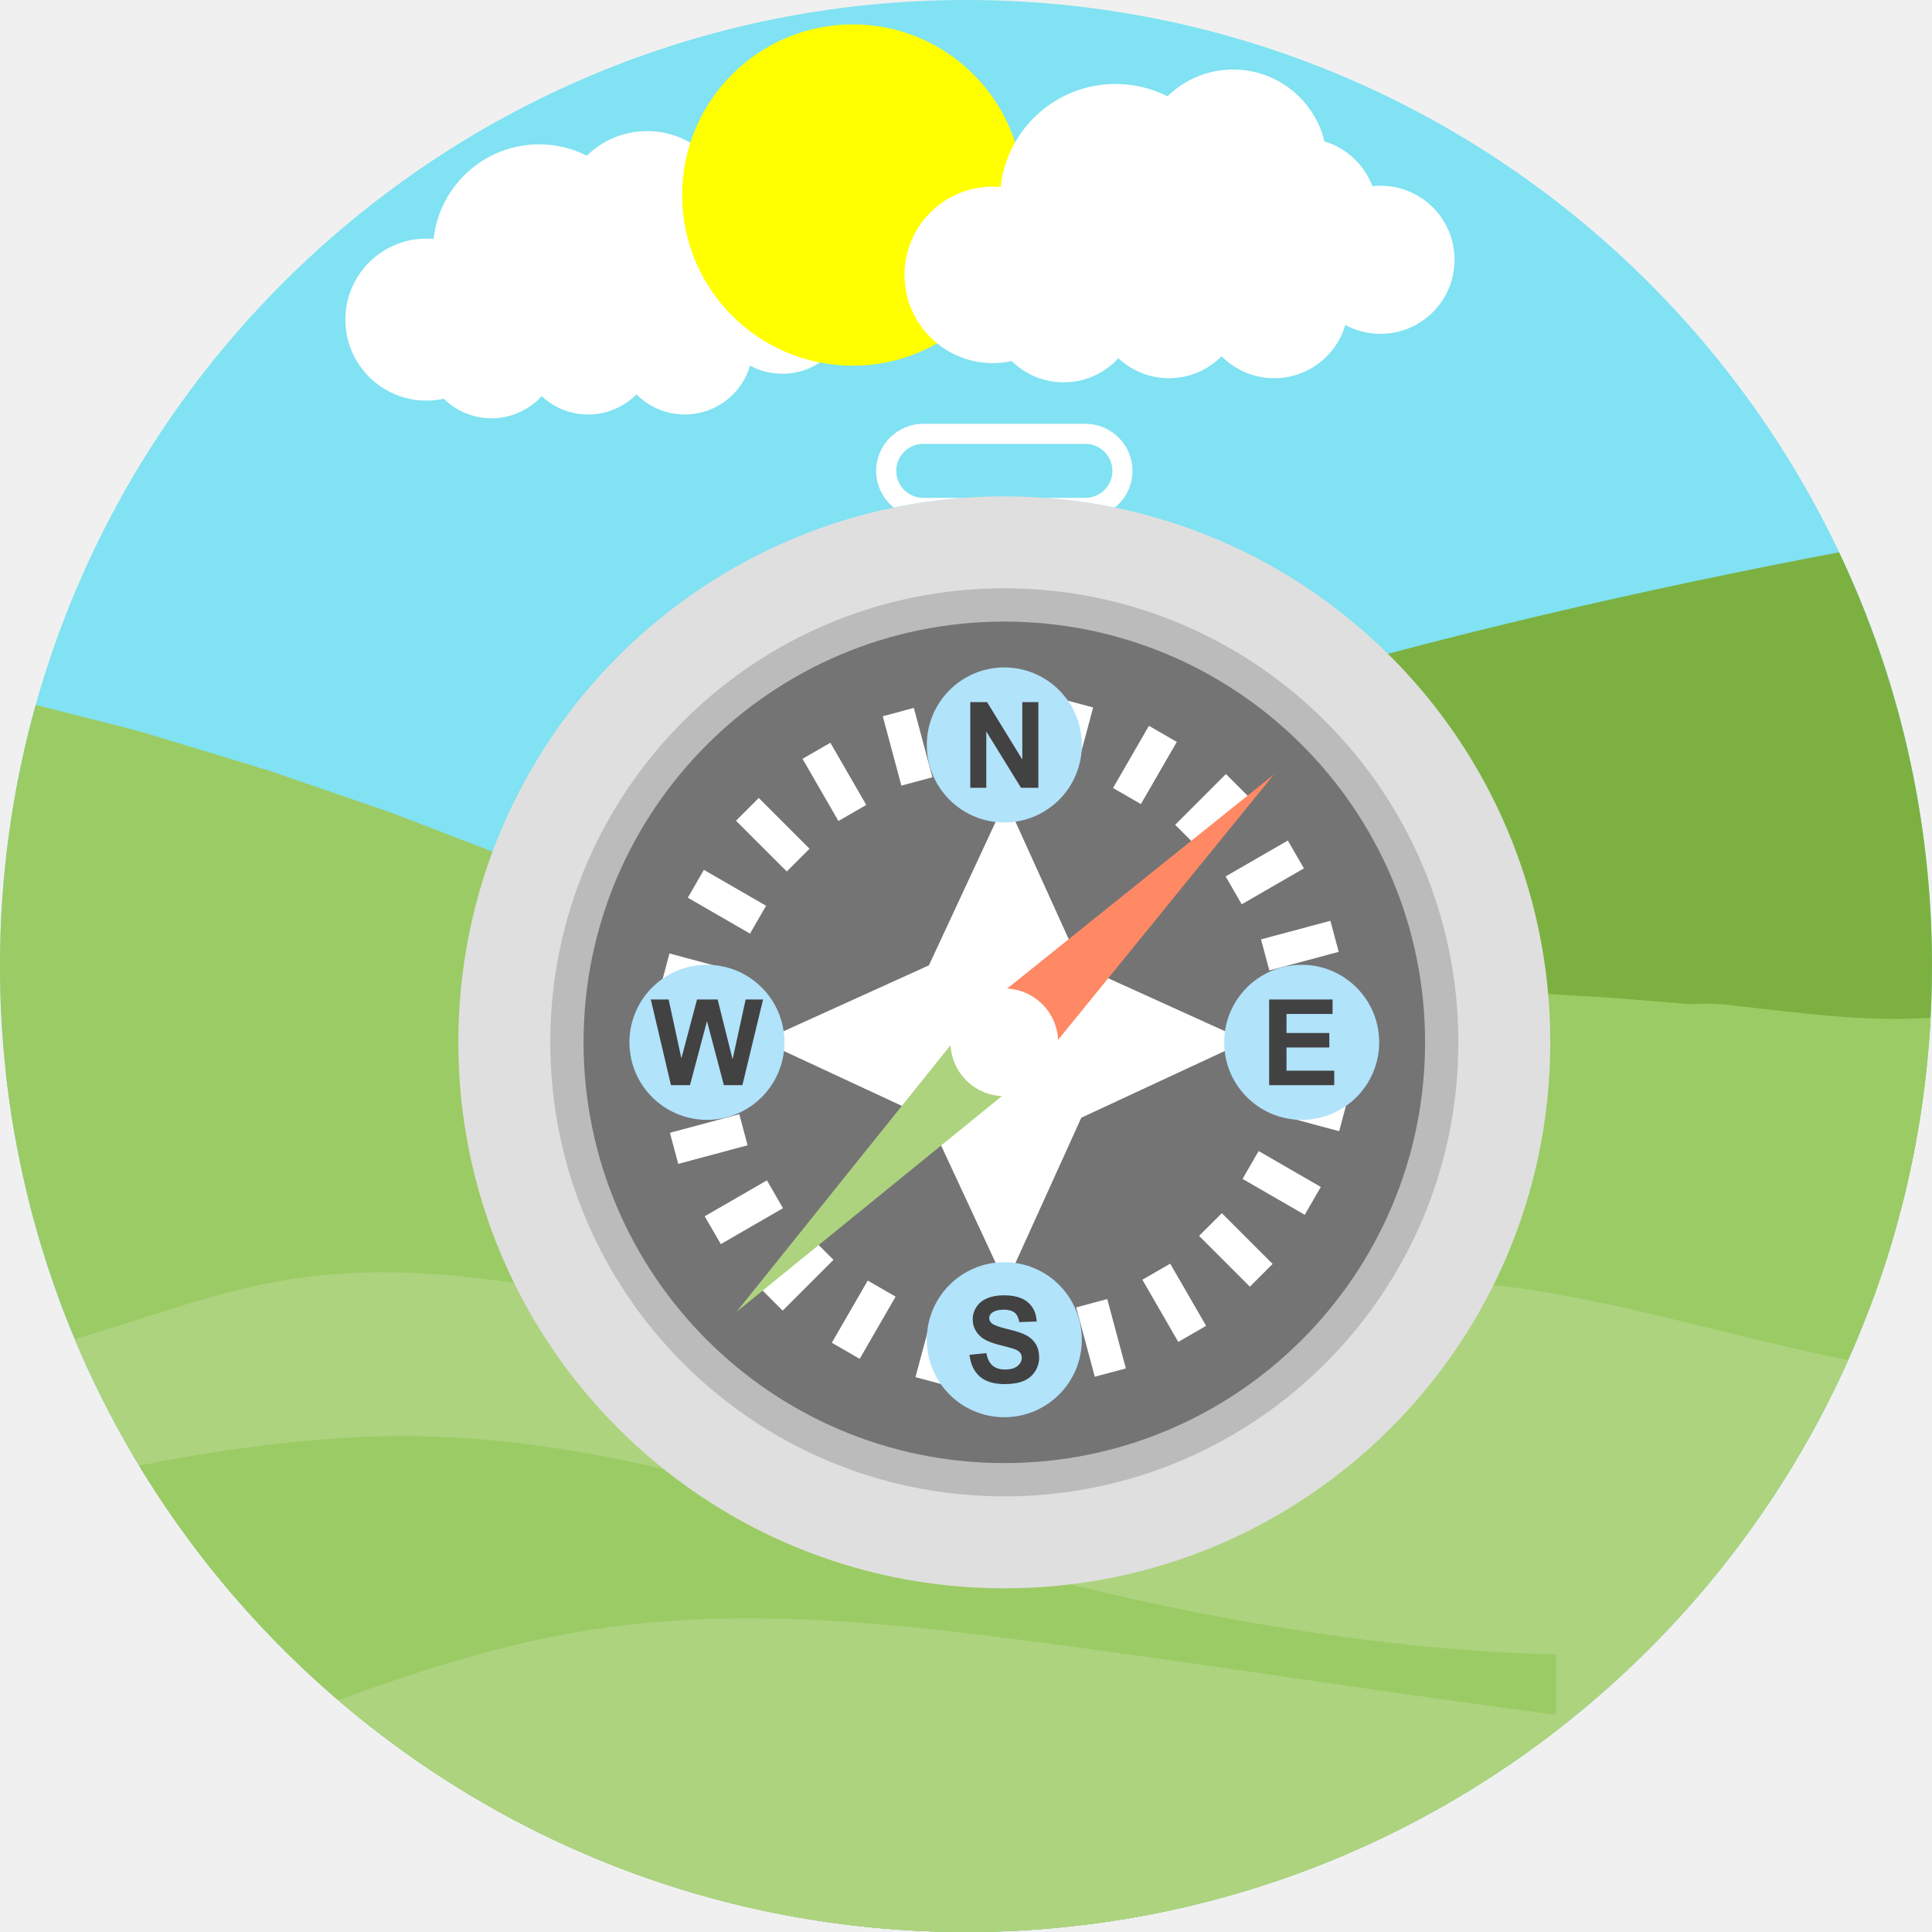
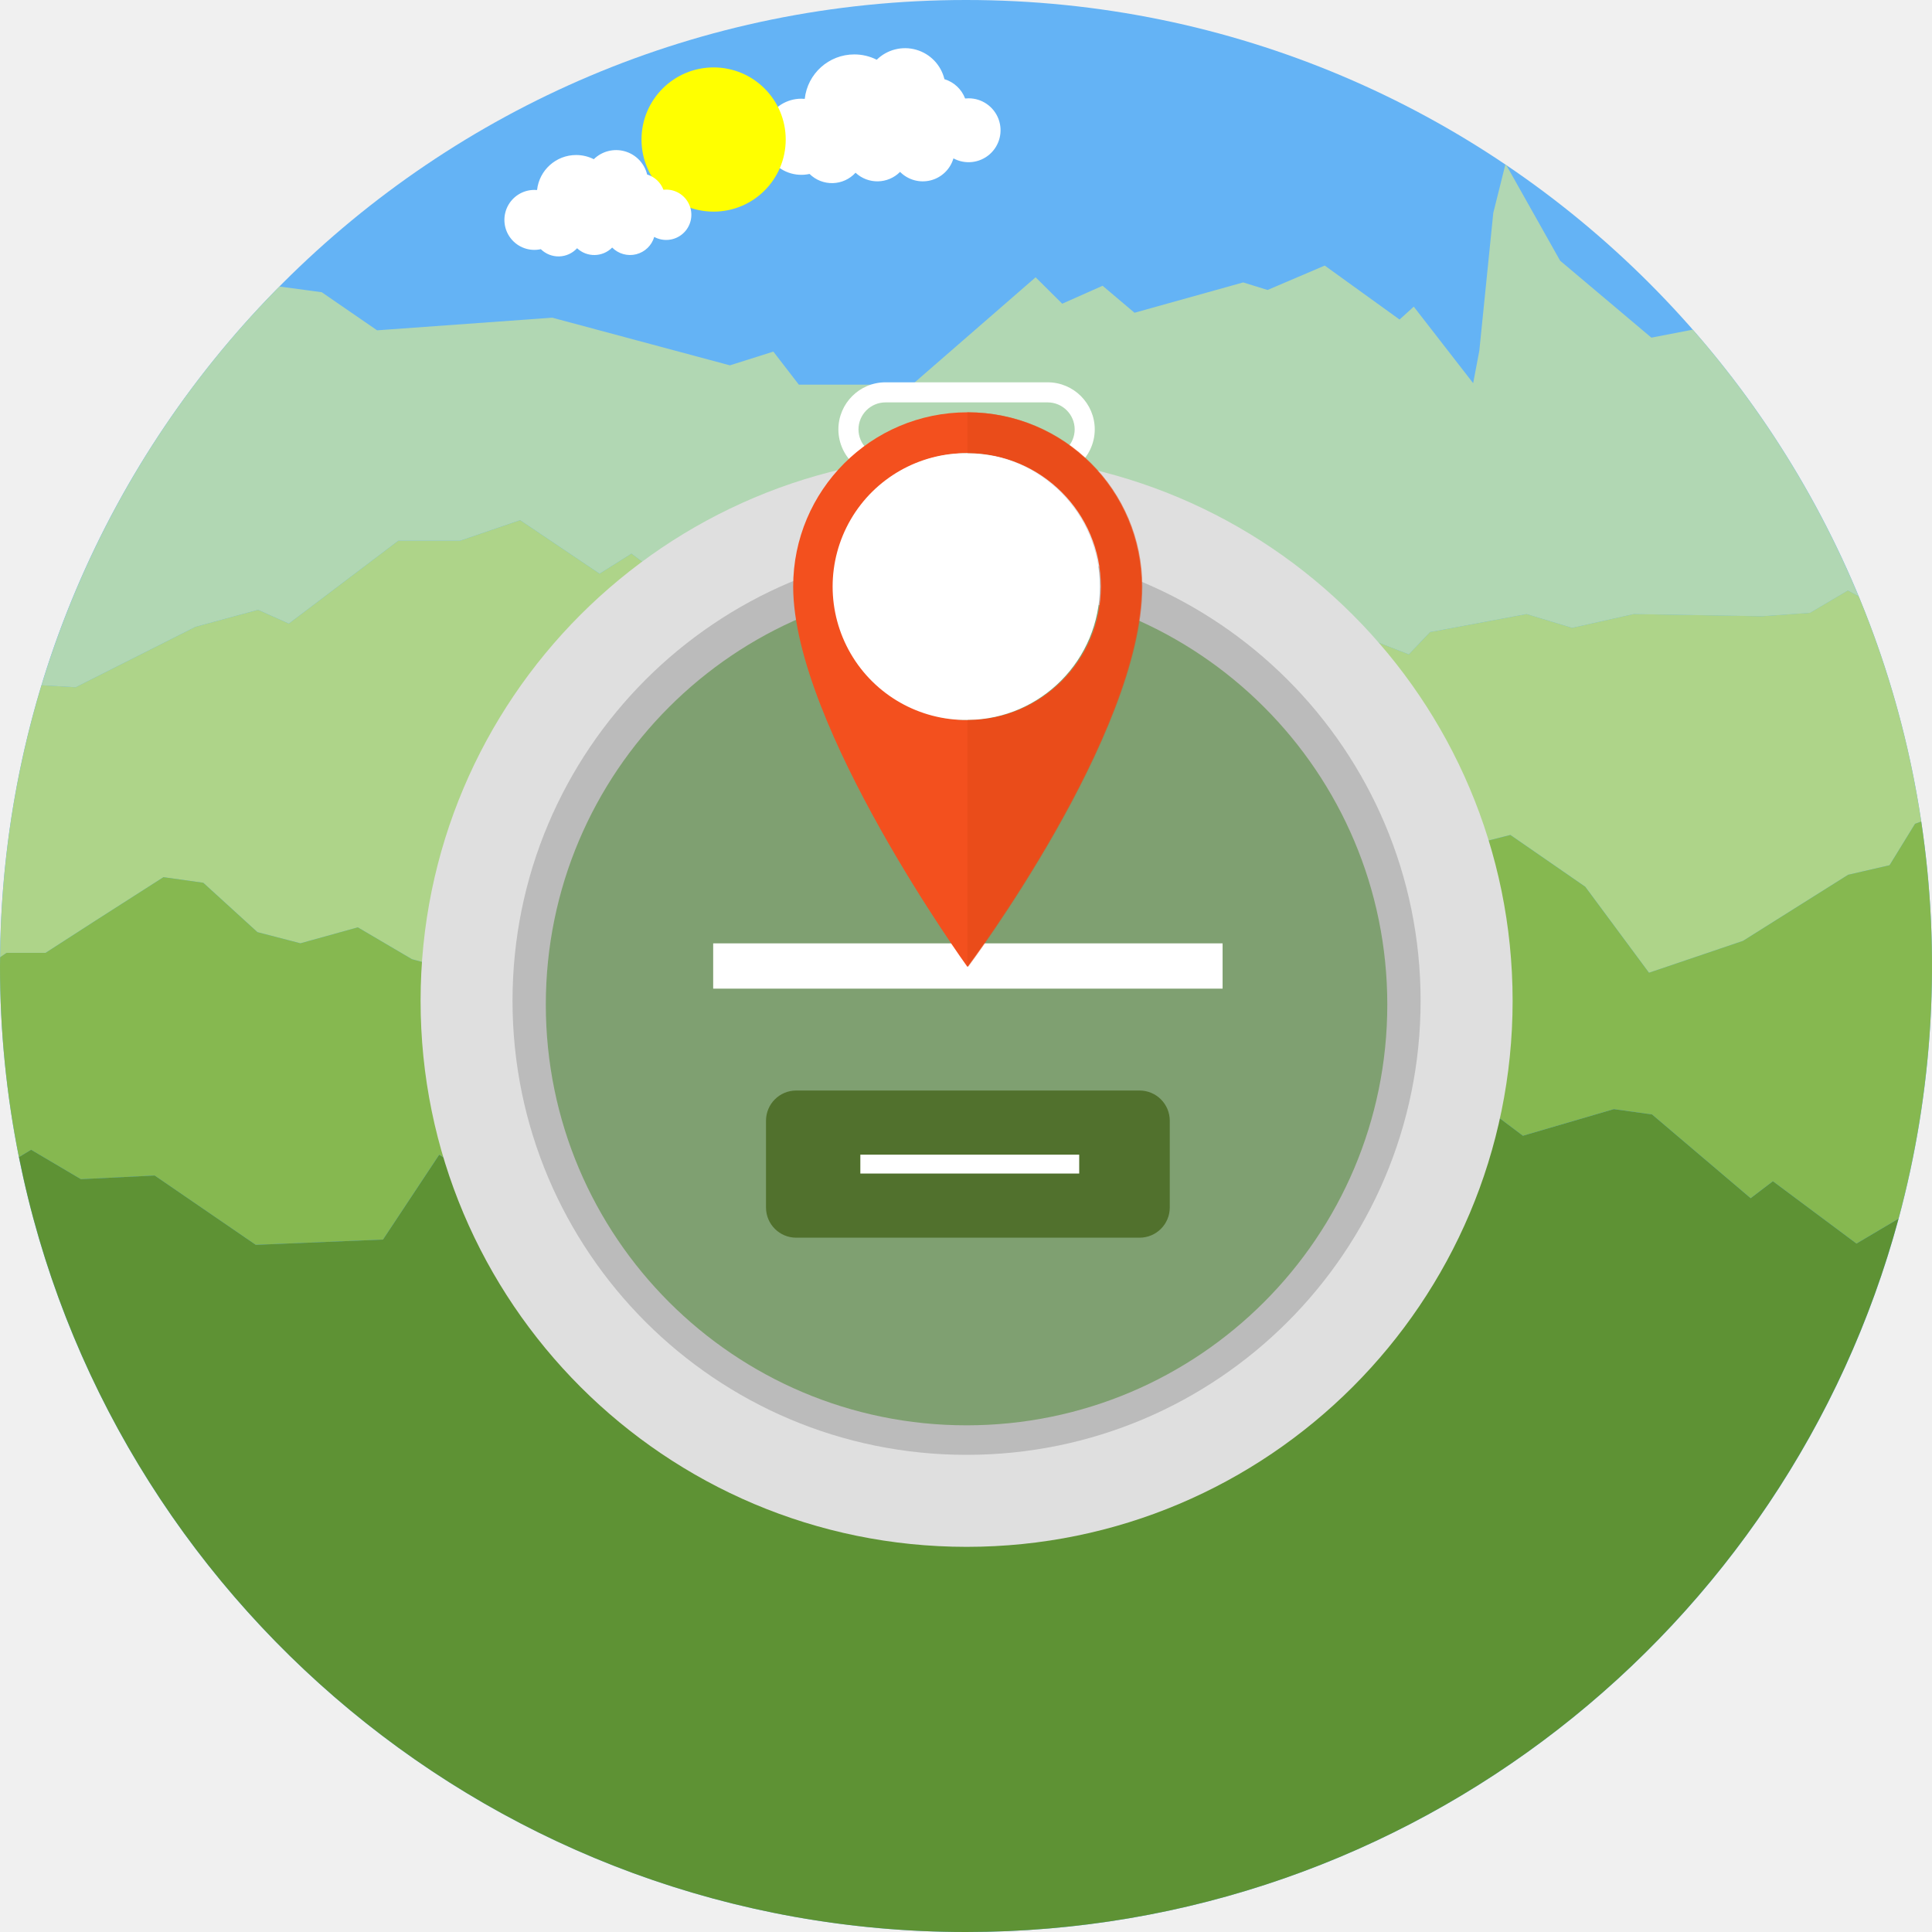
- <svg xmlns="http://www.w3.org/2000/svg" version="1.1" id="Layer_1" x="0px" y="0px" viewBox="0 0 512 512" style="enable-background:new 0 0 512 512;" xml:space="preserve">
-   <g>
-     <path style="fill:#80E2F2;" d="M256,0c141.385,0,256,114.615,256,256S397.385,512,256,512S0,397.385,0,256S114.615,0,256,0z" />
-     <path style="fill:#7CB142;" d="M202.183,260.206l-13.239-9.156l-7.526-3.478l-4.071-1.883   c85.932-49.09,211.093-80.565,310.034-99.329C503.16,179.594,512,216.765,512,256c0,5.379-0.188,10.711-0.516,16.013   c-95.369-9.743-187.466-13.485-283.533-12.664L202.183,260.206z" />
-     <path style="fill:#9BCB64;" d="M511.63,269.743c-18.184,1.068-33.381-1.185-53.952-3.467c-17.046-1.895-34.32,6.423-51.36,4.47   c-14.183-1.631-27.774-9.18-41.939-7.426c-11.186,1.378-21.163,8.458-32.402,9.25c-13.79,0.968-26.659-7.649-40.473-7.96   c-17.046-0.381-32.144,11.796-49.148,13.039c-13.978,1.026-27.721-5.467-41.693-4.335c-11.18,0.903-21.41,6.599-32.419,8.746   c-18.447,3.607-37.264-2.945-56.058-3.49c-16.67-0.487-40.977,9.69-57.636,10.564c-19.58,1.026-35.992-6.071-52.896-4.077   C16.084,412.759,124.44,512,256,512C392.769,512,504.486,404.735,511.63,269.743z" />
-     <path style="fill:#ADD37F;" d="M489.781,360.438c-42.027-8.329-84.178-23.944-126.663-20.712   c-31.358,2.393-61.196,14.987-92.501,18.019c-66.071,6.405-131.907-30.144-197.197-18.142   c-17.685,3.25-35.716,10.013-53.606,15.292C58.498,447.173,149.674,512,256,512C360.185,512,449.824,449.76,489.781,360.438z" />
-     <path style="fill:#9BCB64;" d="M412.372,438.351c0,0-73.027,0.798-174.292-31.334c-46.368-14.711-93.698-28.519-142.3-26.19   c-19.761,0.944-39.429,3.713-58.926,7.573C81.708,462.482,163.071,512,256,512c58.891,0,113.119-19.896,156.372-53.319V438.351z" />
-     <path style="fill:#ADD37F;" d="M417.012,455.009c-50.779-6.476-101.704-14.77-151.24-21.034   c-35.962-4.552-72.529-7.696-108.362-2.194c-23.228,3.566-45.67,10.687-67.795,18.764C134.364,488.848,192.475,512,256,512   C317.014,512,373.031,490.643,417.012,455.009z" />
-     <path style="fill:#9BCB64;" d="M9.467,186.821l6.74,1.701c7.373,1.924,14.693,3.631,22.067,5.672l22.137,6.722l11.039,3.373   l10.875,3.731l21.762,7.502l21.415,8.241l10.746,4.129l10.564,4.493l21.157,8.957l9.379,4.346l4.071,1.883l7.526,3.478   l21.756,8.869l-16.107,0.54l33.358-1.109l33.299-0.287l16.699-0.147l16.658,0.252l33.329,0.481l21.48,0.792l12.007,0.44   l16.418,0.604l16.606,0.968l33.2,2.018l33.047,2.686c11.027,0.821,22.008,1.918,32.977,3.056   c5.924,0.628,11.878,1.202,17.814,1.801c-1.601,25.973-7.074,50.89-15.855,74.194l-1.073-0.229   c-14.488-3.156-29.299-5.807-44.033-8.746c-14.858-2.622-29.786-5.209-44.778-7.637c-61.366-9.162-117.266-14.488-178.433-19.327   c-28.648-2.03-56.398-3.918-82.764-5.267c-26.36-1.414-51.348-2.264-74.447-2.968c-23.116-0.581-44.338-0.962-63.161-1.073   l-3.003-0.012C1.355,286.355,0,271.333,0,256C0,232.027,3.308,208.823,9.467,186.821z" />
+ <svg xmlns="http://www.w3.org/2000/svg" width="512" height="512" viewBox="0 0 512 512">
+   <defs>
+     <style>.a{fill:#64b3f5;}.b{fill:#fff;}.c{fill:#ff0;}.d{fill:#b1d7b3;}.e{fill:#aed489;}.f{fill:#86b850;}.g{fill:#5e9234;}.h{fill:#dfdfdf;}.i{fill:#bbb;}.j{fill:#7fa071;}.k{fill:#51712d;}.l{fill:#f3501e;}.m{fill:rgba(229,74,24,0.6);}</style>
+   </defs>
+   <g transform="translate(-1210 -38)">
+     <g transform="translate(1210 38)">
+       <path class="a" d="M256,0C397.386,0,512,114.614,512,256S397.386,512,256,512,0,397.386,0,256,114.614,0,256,0Z" />
+       <path class="b" d="M226.4,14.422a13.136,13.136,0,0,1,5.944,1.409,10.733,10.733,0,0,1,17.941,5.151,8.5,8.5,0,0,1,5.484,5.12,8.1,8.1,0,0,1,.926-.048,8.466,8.466,0,1,1-4.023,15.917,8.469,8.469,0,0,1-14.144,3.58,8.471,8.471,0,0,1-11.8.225,8.461,8.461,0,0,1-12.187.32,10.088,10.088,0,1,1-2.174-19.94c.3,0,.6.016.9.044A13.212,13.212,0,0,1,226.4,14.422Z" />
+       <path class="c" d="M189.116,17.867a19.109,19.109,0,1,1-19.11,19.11A19.109,19.109,0,0,1,189.116,17.867Z" />
+       <path class="b" d="M152.679,41.083a10.348,10.348,0,0,1,4.682,1.109A8.458,8.458,0,0,1,171.5,46.251a6.679,6.679,0,0,1,4.32,4.036,6.234,6.234,0,0,1,.728-.039,6.67,6.67,0,1,1-3.17,12.539,6.673,6.673,0,0,1-11.144,2.82,6.672,6.672,0,0,1-9.3.178,6.674,6.674,0,0,1-9.605.252,7.948,7.948,0,1,1-1.713-15.71c.24,0,.479.014.71.034A10.411,10.411,0,0,1,152.679,41.083Z" />
+       <path class="d" d="M432.948,162.744l34.034.575,12.727-.912,10-5.91,2.854,1.528A256.143,256.143,0,0,0,448.6,87.361l-10.968,2.117L413.453,69.091l-14.259-25.33-.252-.167-3.207,12.834-3.7,36.515-1.631,8.6L374.663,81.268l-3.768,3.411-19.823-14.3-15.155,6.466-6.46-2-28.8,8.038L292.2,75.73l-10.7,4.755-7.052-7L240.437,103.05l-6.462-1.116H211.7l-6.755-8.755-11.512,3.64-47.07-12.628L99.935,87.538l-14.676-10.1-11.208-1.5A255.917,255.917,0,0,0,11,181.6l9.057.532,31.76-16.019,16.584-4.5,8.15,3.653,29-21.96h16.366l15.916-5.454L158.9,152.041l8.435-5.317L181.668,157.4l8.431-9.273L197.306,144,236.2,180.731l22.766,7.309,17.425-14.621,9.838,3.1L316.3,156.279l17.709,7.591,6.748-3.092,32.6,12.641,5.619-5.9,25.579-4.781,12.086,3.655Z" />
+       <path class="e" d="M492.566,158.026a254.191,254.191,0,0,1,16.582,59.686l-1.647.6-6.753,10.979-10.979,2.533-27.863,17.519L437,257.789l-16.886-22.8-19.844-13.721-14.142,3.587-5.7,10.556-13.089,3.8-2.744,12.175-15.407,14.63-7.6-9.918-11.19-6.969-4.432-9.709-43.9-26.814-51.928,25.758-19.844-17.942-14.566,11.849-15.831,27.2-44.539,1.81L109.176,254.2l-14.351-8.443-15.2,4.224-11.4-2.957L53.873,233.942,43.315,232.46,25.162,244.07l-13.086,8.441H1.732l-1.7,1.173A255.847,255.847,0,0,1,10.995,181.6l9.057.534,31.76-16.019,16.584-4.5,8.15,3.653,29-21.96h16.366l15.916-5.454L158.9,152.04l8.435-5.317L181.668,157.4l8.431-9.273L197.306,144,236.2,180.73l22.766,7.309,17.425-14.621,9.838,3.1L316.3,156.278l17.709,7.591,6.748-3.092,32.6,12.641,5.619-5.9,25.579-4.781,12.086,3.655,16.3-3.655,34.034.575,12.727-.912,10-5.91Z" />
+       <path class="f" d="M509.148,217.712a257.719,257.719,0,0,1-6.013,105.248l-11.149,6.6-22.148-16.517-5.9,4.492-26.129-22.194-10.118-1.407-24.1,7.051-10.113-7.6-10.677,9-13.838-5.644-9.27,2.247-14.33,7.025-4.776,8.15-14.328,7.3-10.512,1-33.317,17.549L252,325.6l-12.827,4.018-7.591-12.642-22.757,6.462-17.7-18.261-23.32-9.833-12.789,5.272-8.09-7.275L123.6,310.48l-7.211-4.462L101.494,328.5l-33.71,1.4-26.8-18.373-19.55.971-13.185-7.79-3.232,1.945A257.153,257.153,0,0,1,0,256c0-.774.023-1.541.03-2.315l1.7-1.173H12.076l13.086-8.441,18.153-11.613,10.558,1.482,14.351,13.084,11.4,2.957,15.2-4.224,14.351,8.443,26.177,7.087,44.539-1.81,15.831-27.2,14.566-11.849,19.844,17.942,51.928-25.758,43.9,26.814,4.432,9.709,11.19,6.969,7.6,9.918,15.407-14.63,2.744-12.175,13.089-3.8,5.7-10.556,14.142-3.587,19.844,13.721L437,257.787l24.908-8.443,27.863-17.519,10.979-2.533,6.753-10.979Z" />
+       <path class="g" d="M123.6,310.48l-7.211-4.462-14.892,22.477-33.71,1.4-26.8-18.373-19.55.971-13.185-7.79-3.232,1.945C28.529,423.774,131.956,512,256,512c118.215,0,217.7-80.133,247.136-189.041l-11.149,6.6-22.148-16.517-5.9,4.492-26.129-22.194-10.118-1.407-24.1,7.051-10.113-7.6-10.677,9-13.838-5.644-9.27,2.247-14.33,7.025-4.776,8.15-14.328,7.3-10.512,1-33.317,17.549L252,325.6l-12.827,4.018-7.591-12.642-22.757,6.462-17.7-18.261-23.32-9.833-12.789,5.272-8.09-7.275Z" />
+     </g>
+     <g transform="translate(1210 4)">
+       <path class="h" d="M266.153,131.531A144.7,144.7,0,1,1,121.46,276.225,144.7,144.7,0,0,1,266.153,131.531Z" transform="translate(-10 23)" />
+       <path class="i" d="M266.153,155.9A120.325,120.325,0,1,1,145.825,276.225,120.327,120.327,0,0,1,266.153,155.9Z" transform="translate(-10 23)" />
+       <path class="j" d="M266.153,164.725a111.5,111.5,0,1,1-111.506,111.5A111.5,111.5,0,0,1,266.153,164.725Z" transform="translate(-10 24)" />
+       <g transform="translate(-10 23)">
+         <path class="b" d="M244.656,112.315h42.995a12.5,12.5,0,0,1,12.47,12.47h0a12.45,12.45,0,0,1-4.669,9.714,146.083,146.083,0,0,0-18.406-2.563h10.605a7.17,7.17,0,0,0,7.15-7.15h0a7.174,7.174,0,0,0-7.15-7.15H244.656a7.174,7.174,0,0,0-7.15,7.15h0a7.17,7.17,0,0,0,7.15,7.15h10.6a145.9,145.9,0,0,0-18.406,2.563,12.449,12.449,0,0,1-4.669-9.714h0A12.5,12.5,0,0,1,244.656,112.315Z" />
+       </g>
+       <rect class="k" width="107" height="39" rx="8" transform="translate(203 323)" />
+       <rect class="b" width="58" height="5" transform="translate(228 340)" />
+     </g>
+     <rect class="b" width="135" height="12" transform="translate(1399 288)" />
+     <g transform="translate(-19 44)">
+       <path class="l" d="M275.381,65.267A46.18,46.18,0,0,0,229.2,111.446c0,36.89,46.179,100.785,46.179,100.785s46.184-61.574,46.184-100.785A46.183,46.183,0,0,0,275.381,65.267Zm0,81.534h0a35.354,35.354,0,1,1,35.351-35.356A35.353,35.353,0,0,1,275.381,146.8Z" transform="translate(1210 38)" />
+       <path class="b" d="M275.383,76.1a35.352,35.352,0,1,0,0,70.7h.22a35.353,35.353,0,0,0-.043-70.7Z" transform="translate(1210 38)" />
+       <path class="m" d="M275.557,65.267a.921.921,0,0,0-.174.009V76.1a1.253,1.253,0,0,1,.174-.009A35.354,35.354,0,0,1,275.6,146.8c-.119,0-.22-.009-.22-.009v64.946a.714.714,0,0,0,.174.492s46.184-61.574,46.184-100.785A46.185,46.185,0,0,0,275.557,65.267Z" transform="translate(1210 38)" />
+     </g>
  </g>
-   <path style="fill:#FFFFFF;" d="M142.869,38.256c4.552,0,8.845,1.085,12.646,3.003c4.124-4.036,9.755-6.517,15.978-6.517  c10.763,0,19.797,7.449,22.207,17.48c5.385,1.619,9.702,5.678,11.673,10.892c0.645-0.065,1.302-0.1,1.971-0.1  c9.948,0,18.013,8.065,18.013,18.019c0,9.948-8.065,18.019-18.013,18.019c-3.109,0-6.024-0.78-8.57-2.159  c-2.188,7.485-9.098,12.951-17.298,12.951c-5.003,0-9.538-2.041-12.805-5.338c-3.261,3.296-7.795,5.338-12.805,5.338  c-4.757,0-9.08-1.842-12.306-4.857c-3.296,3.602-8.03,5.866-13.303,5.866c-4.927,0-9.391-1.977-12.646-5.185  c-1.484,0.328-3.033,0.499-4.616,0.499c-11.86,0-21.468-9.608-21.468-21.468c0-11.854,9.608-21.462,21.468-21.462  c0.645,0,1.285,0.029,1.918,0.088C116.439,49.23,128.37,38.256,142.869,38.256z" />
-   <path style="fill:#FFFF00;" d="M225.997,6.464c24.976,0,45.224,20.248,45.224,45.224c0,24.982-20.248,45.224-45.224,45.224  c-24.982,0-45.224-20.242-45.224-45.224C180.773,26.712,201.015,6.464,225.997,6.464z" />
-   <path style="fill:#FFFFFF;" d="M295.628,22.254c4.956,0,9.631,1.179,13.778,3.267c4.481-4.393,10.623-7.097,17.397-7.097  c11.725,0,21.562,8.118,24.19,19.04c5.86,1.766,10.564,6.188,12.711,11.866c0.704-0.076,1.419-0.111,2.147-0.111  c10.834,0,19.621,8.787,19.621,19.626s-8.787,19.626-19.621,19.626c-3.384,0-6.558-0.851-9.332-2.346  c-2.381,8.147-9.913,14.107-18.84,14.107c-5.455,0-10.388-2.223-13.948-5.819c-3.555,3.596-8.488,5.819-13.943,5.819  c-5.185,0-9.895-2.012-13.409-5.291c-3.59,3.924-8.752,6.382-14.482,6.382c-5.373,0-10.23-2.153-13.778-5.643  c-1.619,0.358-3.302,0.546-5.033,0.546c-12.916,0-23.38-10.47-23.38-23.386c0-12.91,10.464-23.38,23.38-23.38  c0.704,0,1.402,0.035,2.094,0.1C266.834,34.203,279.838,22.254,295.628,22.254z" />
-   <path style="fill:#DFDFDF;" d="M266.153,131.531c79.913,0,144.694,64.786,144.694,144.694c0,79.913-64.78,144.699-144.694,144.699  S121.46,356.138,121.46,276.225C121.46,196.317,186.24,131.531,266.153,131.531z" />
-   <path style="fill:#BBBBBB;" d="M266.153,155.903c66.452,0,120.328,53.87,120.328,120.322c0,66.458-53.876,120.328-120.328,120.328  s-120.328-53.87-120.328-120.328C145.826,209.773,199.702,155.903,266.153,155.903z" />
-   <path style="fill:#747474;" d="M266.153,164.725c61.583,0,111.506,49.922,111.506,111.5c0,61.583-49.922,111.506-111.506,111.506  s-111.506-49.922-111.506-111.506C154.648,214.647,204.57,164.725,266.153,164.725z" />
-   <polygon style="fill:#FFFFFF;" points="233.945,189.812 242.175,187.607 247.102,205.99 238.872,208.195 " />
-   <polygon style="fill:#B3B3B3;" points="257.408,184.422 265.931,184.422 265.931,203.45 257.408,203.45 " />
-   <g>
-     <polygon style="fill:#FFFFFF;" points="281.469,185.284 289.698,187.489 284.771,205.872 276.541,203.667  " />
-     <polygon style="fill:#FFFFFF;" points="179.741,308.439 177.535,300.203 195.918,295.276 198.124,303.512  " />
-   </g>
-   <polygon style="fill:#B3B3B3;" points="174.35,284.976 174.35,276.448 193.378,276.448 193.378,284.976 " />
-   <g>
-     <polygon style="fill:#FFFFFF;" points="175.213,260.915 177.418,252.68 195.801,257.607 193.595,265.843  " />
-     <polygon style="fill:#FFFFFF;" points="298.362,362.643 290.132,364.849 285.205,346.466 293.435,344.26  " />
-   </g>
-   <polygon style="fill:#B3B3B3;" points="274.899,368.034 266.376,368.034 266.376,349.006 274.899,349.006 " />
-   <g>
-     <polygon style="fill:#FFFFFF;" points="250.838,367.171 242.609,364.96 247.536,346.583 255.765,348.789  " />
-     <polygon style="fill:#FFFFFF;" points="352.566,244.016 354.772,252.252 336.389,257.179 334.183,248.944  " />
-   </g>
-   <polygon style="fill:#B3B3B3;" points="357.957,267.479 357.957,276.008 338.928,276.008 338.928,267.479 " />
-   <g>
-     <polygon style="fill:#FFFFFF;" points="357.094,291.54 354.889,299.775 336.506,294.848 338.711,286.613  " />
-     <path style="fill:#FFFFFF;" d="M286.56,296.203l-20.037,44.192l-20.483-44.057l-44.051-20.477l44.186-20.037l20.348-43.764   l19.902,43.893l43.893,19.908L286.56,296.203z M286.132,256.246c11.039,11.039,11.039,28.923,0,39.963   c-11.033,11.033-28.923,11.033-39.957,0c-11.039-11.039-11.039-28.923,0-39.963C257.208,245.213,275.099,245.213,286.132,256.246z" />
-   </g>
-   <g>
-     <path style="fill:#B1E3FB;" d="M286.695,197.42c0,11.344-9.197,20.541-20.541,20.541s-20.541-9.197-20.541-20.541   s9.197-20.541,20.541-20.541S286.695,186.076,286.695,197.42z" />
-     <path style="fill:#B1E3FB;" d="M344.964,296.772c-11.35,0-20.541-9.197-20.541-20.547c0-11.344,9.191-20.541,20.541-20.541   c11.338,0,20.536,9.197,20.536,20.541C365.5,287.575,356.302,296.772,344.964,296.772z" />
-     <path style="fill:#B1E3FB;" d="M245.612,355.035c0-11.344,9.197-20.541,20.541-20.541s20.541,9.197,20.541,20.541   s-9.197,20.541-20.541,20.541S245.612,366.38,245.612,355.035z" />
-     <path style="fill:#B1E3FB;" d="M187.343,255.683c11.35,0,20.541,9.197,20.541,20.541c0,11.35-9.191,20.547-20.541,20.547   c-11.338,0-20.536-9.197-20.536-20.547C166.807,264.881,176.004,255.683,187.343,255.683z" />
-   </g>
-   <g>
-     <polygon style="fill:#424242;" points="257.132,208.776 257.132,186.064 261.584,186.064 270.922,201.285 270.922,186.064    275.175,186.064 275.175,208.776 270.582,208.776 261.379,193.848 261.379,208.776  " />
-     <polygon style="fill:#424242;" points="336.336,287.581 336.336,264.875 353.141,264.875 353.141,268.711 340.929,268.711    340.929,273.755 352.284,273.755 352.284,277.591 340.929,277.591 340.929,283.744 353.587,283.744 353.587,287.581  " />
-     <path style="fill:#424242;" d="M256.927,359.036l4.47-0.446c0.27,1.496,0.809,2.587,1.625,3.291   c0.821,0.704,1.924,1.056,3.314,1.056c1.472,0,2.581-0.317,3.326-0.938c0.745-0.622,1.12-1.355,1.12-2.188   c0-0.54-0.158-0.997-0.469-1.373s-0.862-0.704-1.642-0.98c-0.534-0.194-1.754-0.516-3.654-0.991   c-2.446-0.616-4.165-1.367-5.15-2.258c-1.39-1.255-2.088-2.78-2.088-4.581c0-1.161,0.328-2.247,0.98-3.261   c0.657-1.009,1.595-1.771,2.827-2.299c1.232-0.534,2.716-0.798,4.458-0.798c2.839,0,4.98,0.633,6.411,1.895   c1.437,1.267,2.188,2.945,2.264,5.05l-4.599,0.158c-0.199-1.173-0.616-2.012-1.255-2.522c-0.639-0.516-1.601-0.774-2.88-0.774   c-1.32,0-2.358,0.276-3.103,0.827c-0.481,0.352-0.721,0.821-0.721,1.414c0,0.54,0.223,1.003,0.68,1.378   c0.575,0.493,1.977,1.003,4.2,1.531c2.229,0.522,3.871,1.073,4.933,1.631c1.068,0.569,1.9,1.331,2.505,2.311   c0.604,0.98,0.903,2.182,0.903,3.619c0,1.296-0.358,2.516-1.085,3.654c-0.721,1.138-1.742,1.983-3.062,2.534   c-1.326,0.551-2.974,0.827-4.945,0.827c-2.868,0-5.074-0.657-6.611-1.988C258.141,363.494,257.226,361.564,256.927,359.036z" />
-     <polygon style="fill:#424242;" points="177.811,287.581 172.473,264.875 177.195,264.875 180.574,280.471 184.715,264.875    190.182,264.875 194.147,280.735 197.602,264.875 202.218,264.875 196.745,287.581 191.836,287.581 187.36,270.605 182.85,287.581     " />
-   </g>
-   <g>
-     <path style="fill:#FFFFFF;" d="M244.656,112.315h42.995c6.863,0,12.47,5.608,12.47,12.47l0,0c0,3.918-1.824,7.426-4.669,9.714   c-6.012-1.232-12.154-2.094-18.406-2.563h10.605c3.93,0,7.15-3.214,7.15-7.15l0,0c0-3.93-3.22-7.15-7.15-7.15h-42.995   c-3.93,0-7.15,3.22-7.15,7.15l0,0c0,3.936,3.22,7.15,7.15,7.15h10.605c-6.253,0.469-12.4,1.331-18.406,2.563   c-2.845-2.288-4.669-5.795-4.669-9.714l0,0C232.186,117.923,237.793,112.315,244.656,112.315z" />
-     <polygon style="fill:#FFFFFF;" points="324.886,205.127 330.91,211.151 317.454,224.613 311.43,218.583  " />
-     <polygon style="fill:#FFFFFF;" points="207.421,347.328 201.397,341.304 214.853,327.842 220.877,333.872  " />
-   </g>
-   <polygon style="fill:#FF8964;" points="258.587,268.658 273.72,283.797 337.591,205.25 " />
-   <polygon style="fill:#ADD37F;" points="258.587,268.658 273.72,283.797 195.179,347.662 " />
-   <g>
-     <path style="fill:#FFFFFF;" d="M276.236,266.142c5.572,5.572,5.572,14.6,0,20.172c-5.566,5.566-14.6,5.566-20.166,0   c-5.572-5.572-5.572-14.6,0-20.172C261.637,260.575,270.67,260.575,276.236,266.142z" />
-     <polygon style="fill:#FFFFFF;" points="304.479,192.346 311.864,196.61 302.35,213.093 294.965,208.829  " />
-     <polygon style="fill:#FFFFFF;" points="341.286,222.748 345.551,230.133 329.068,239.647 324.804,232.262  " />
-     <polygon style="fill:#FFFFFF;" points="350.032,314.557 345.768,321.936 329.291,312.422 333.55,305.037  " />
-     <polygon style="fill:#FFFFFF;" points="337.257,334.957 331.227,340.987 317.771,327.526 323.801,321.502  " />
-     <polygon style="fill:#FFFFFF;" points="319.63,351.358 312.251,355.622 302.737,339.14 310.116,334.881  " />
-     <polygon style="fill:#FFFFFF;" points="227.827,360.109 220.442,355.845 229.957,339.362 237.341,343.627  " />
-     <polygon style="fill:#FFFFFF;" points="191.02,329.702 186.756,322.323 203.239,312.809 207.503,320.188  " />
-     <polygon style="fill:#FFFFFF;" points="182.275,237.899 186.539,230.52 203.016,240.034 198.757,247.419  " />
-     <polygon style="fill:#FFFFFF;" points="195.05,217.498 201.08,211.468 214.536,224.924 208.506,230.954  " />
-     <polygon style="fill:#FFFFFF;" points="212.676,201.098 220.055,196.833 229.569,213.316 222.19,217.574  " />
-   </g>
-   <g>
- </g>
-   <g>
- </g>
-   <g>
- </g>
-   <g>
- </g>
-   <g>
- </g>
-   <g>
- </g>
-   <g>
- </g>
-   <g>
- </g>
-   <g>
- </g>
-   <g>
- </g>
-   <g>
- </g>
-   <g>
- </g>
-   <g>
- </g>
-   <g>
- </g>
-   <g>
- </g>
</svg>
